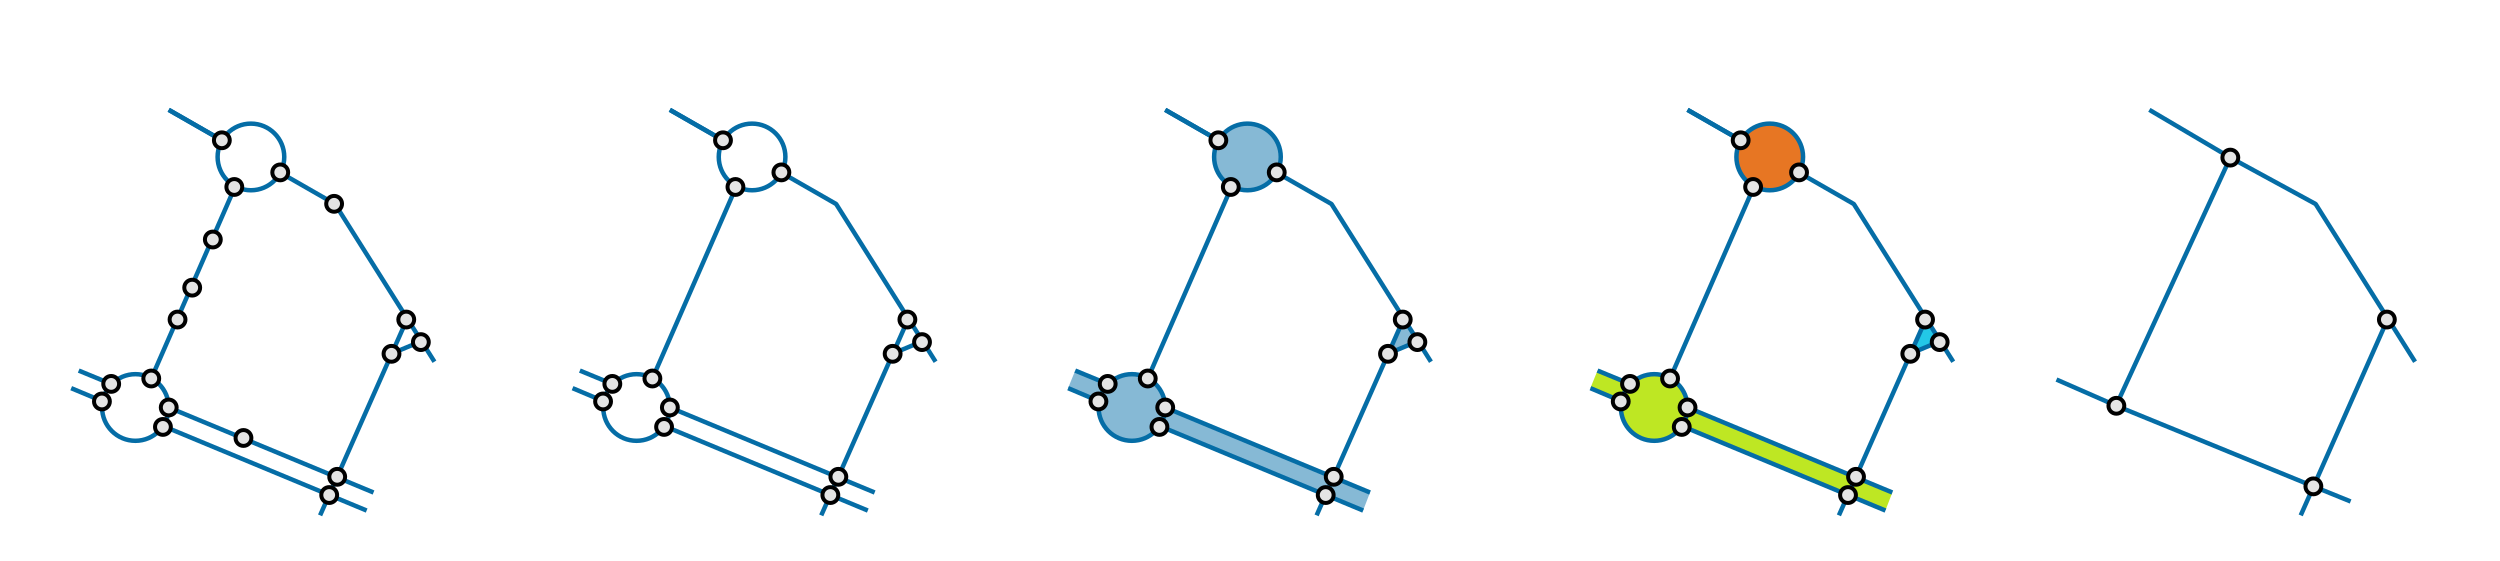
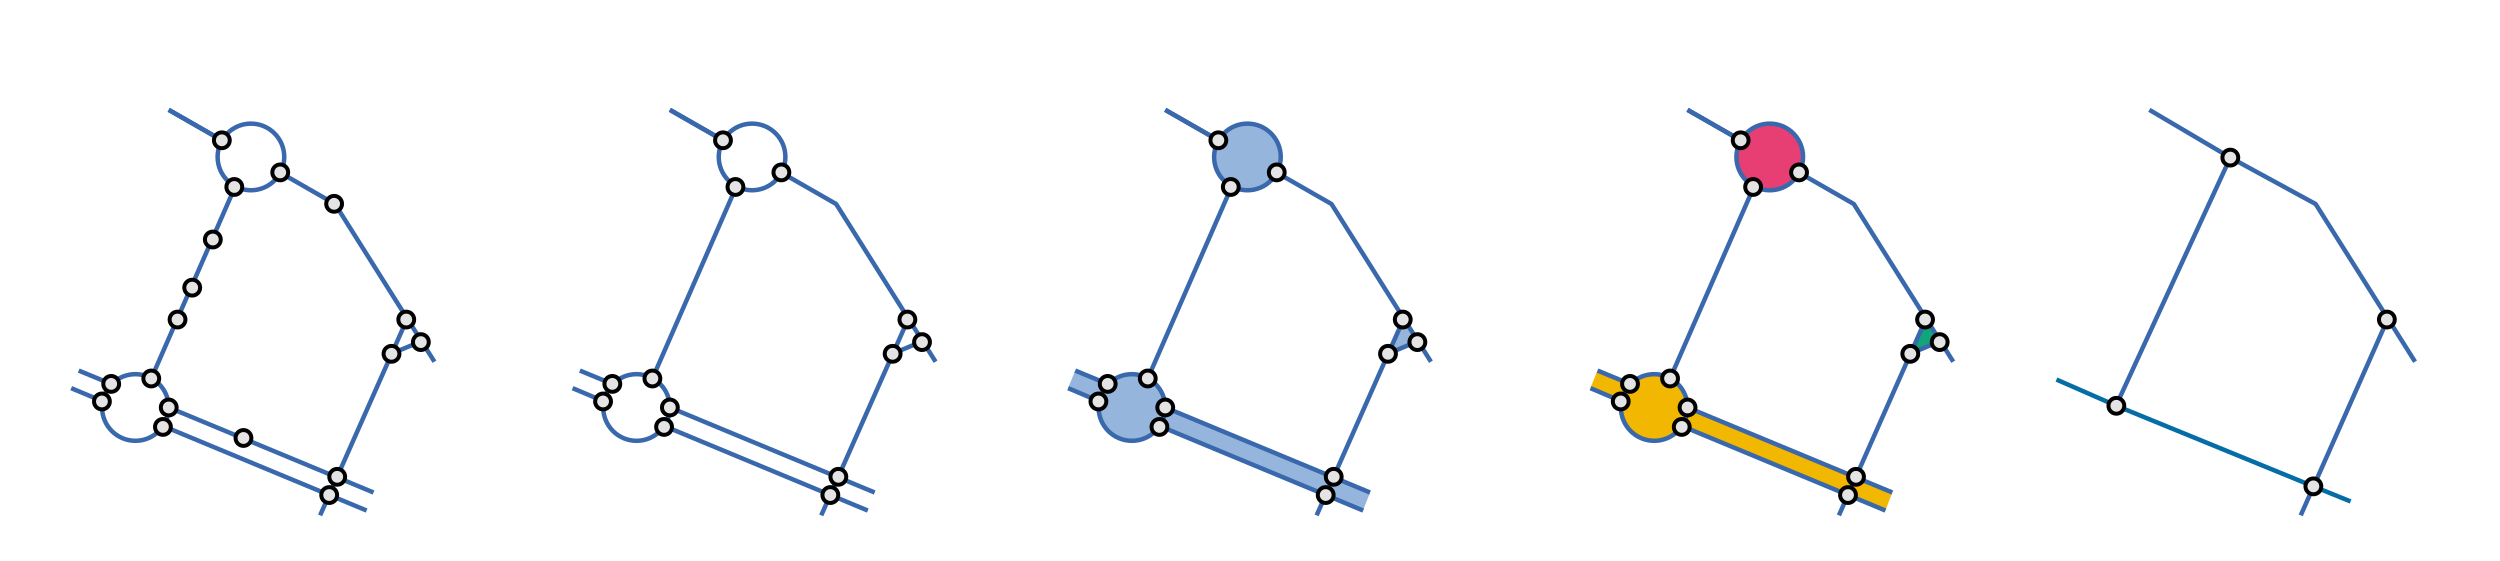
<svg xmlns="http://www.w3.org/2000/svg" width="100%" height="100%" viewBox="0 0 2083 467" version="1.1" xml:space="preserve" style="fill-rule:evenodd;clip-rule:evenodd;stroke-linejoin:round;stroke-miterlimit:1.5;">
  <g id="Artboard2" transform="matrix(1,0,0,1,-80.4907,0)">
    <rect x="80.491" y="0" width="416.946" height="466.16" style="fill:none;" />
    <g id="lines" transform="matrix(1,0,0,1,0.490746,0)">
-       <circle cx="192.82" cy="339.515" r="27.763" style="fill:none;stroke:rgb(5,109,166);stroke-width:3.75px;" />
+       <circle cx="192.82" cy="339.515" r="27.763" style="fill:none;stroke:rgb(57,105,172);stroke-width:3.75px;" />
      <g transform="matrix(1,0,0,1,96.253,-208.753)">
-         <circle cx="192.82" cy="339.515" r="27.763" style="fill:none;stroke:rgb(5,109,166);stroke-width:3.75px;" />
-       </g>
-       <path d="M206.024,315.364L276.266,154.713" style="fill:none;stroke:rgb(5,109,166);stroke-width:3.75px;" />
-       <path d="M220.583,91.532L264.844,116.884" style="fill:none;stroke:rgb(5,109,166);stroke-width:3.75px;" />
-       <path d="M220.583,91.532L264.844,116.884" style="fill:none;stroke:rgb(5,109,166);stroke-width:3.75px;" />
-       <g transform="matrix(1,0,0,1,94.2817,53.1129)">
-         <path d="M220.583,91.532L264.844,116.884L347.69,248.278" style="fill:none;stroke:rgb(5,109,166);stroke-width:3.75px;" />
-       </g>
-       <path d="M220.583,339.515L391.223,410.364" style="fill:none;stroke:rgb(5,109,166);stroke-width:3.75px;" />
+         <circle cx="192.82" cy="339.515" r="27.763" style="fill:none;stroke:rgb(57,105,172);stroke-width:3.75px;" />
+       </g>
+       <path d="M206.024,315.364L276.266,154.713" style="fill:none;stroke:rgb(57,105,172);stroke-width:3.75px;" />
+       <path d="M220.583,91.532L264.844,116.884" style="fill:none;stroke:rgb(57,105,172);stroke-width:3.75px;" />
+       <path d="M220.583,91.532L264.844,116.884" style="fill:none;stroke:rgb(57,105,172);stroke-width:3.75px;" />
+       <g transform="matrix(1,0,0,1,94.2817,53.1129)">
+         <path d="M220.583,91.532L264.844,116.884L347.69,248.278" style="fill:none;stroke:rgb(57,105,172);stroke-width:3.75px;" />
+       </g>
+       <path d="M220.583,339.515L391.223,410.364" style="fill:none;stroke:rgb(57,105,172);stroke-width:3.75px;" />
      <g transform="matrix(1,0,0,1,-5.72417,15.0302)">
-         <path d="M220.583,339.515L391.223,410.364" style="fill:none;stroke:rgb(5,109,166);stroke-width:3.75px;" />
+         <path d="M220.583,339.515L391.223,410.364" style="fill:none;stroke:rgb(57,105,172);stroke-width:3.75px;" />
      </g>
      <g transform="matrix(1,0,0,1,-219.707,-90.8956)">
-         <path d="M365.287,399.673L391.223,410.364" style="fill:none;stroke:rgb(5,109,166);stroke-width:3.75px;" />
+         <path d="M365.287,399.673L391.223,410.364" style="fill:none;stroke:rgb(57,105,172);stroke-width:3.75px;" />
      </g>
      <g transform="matrix(1,0,0,1,-225.431,-75.8653)">
-         <path d="M364.748,399.291L391.223,410.364" style="fill:none;stroke:rgb(5,109,166);stroke-width:3.75px;" />
-       </g>
-       <path d="M346.698,429.408L419.233,265.689L406.435,294.575L431.667,284.044" style="fill:none;stroke:rgb(5,109,166);stroke-width:3.75px;stroke-linejoin:miter;" />
+         <path d="M364.748,399.291L391.223,410.364" style="fill:none;stroke:rgb(57,105,172);stroke-width:3.75px;" />
+       </g>
+       <path d="M346.698,429.408L419.233,265.689L406.435,294.575L431.667,284.044" style="fill:none;stroke:rgb(57,105,172);stroke-width:3.75px;stroke-linejoin:miter;" />
    </g>
    <g id="nodes" transform="matrix(1,0,0,1,0.490746,0)">
      <g transform="matrix(1.82532,0,0,1.82532,-170.036,-260.277)">
        <circle cx="206.024" cy="315.364" r="3.612" style="fill:rgb(228,228,228);stroke:black;stroke-width:1.83px;stroke-linejoin:miter;" />
      </g>
      <g transform="matrix(1.82532,0,0,1.82532,-135.915,-335.967)">
        <circle cx="206.024" cy="315.364" r="3.612" style="fill:rgb(228,228,228);stroke:black;stroke-width:1.83px;stroke-linejoin:miter;" />
      </g>
      <g transform="matrix(1.82532,0,0,1.82532,-93.2002,-210.717)">
        <circle cx="206.024" cy="315.364" r="3.612" style="fill:rgb(228,228,228);stroke:black;stroke-width:1.83px;stroke-linejoin:miter;" />
      </g>
      <g transform="matrix(1.82532,0,0,1.82532,-118.728,-376.079)">
        <circle cx="206.024" cy="315.364" r="3.612" style="fill:rgb(228,228,228);stroke:black;stroke-width:1.83px;stroke-linejoin:miter;" />
      </g>
      <g transform="matrix(1.82532,0,0,1.82532,-148.131,-309.391)">
        <circle cx="206.024" cy="315.364" r="3.612" style="fill:rgb(228,228,228);stroke:black;stroke-width:1.83px;stroke-linejoin:miter;" />
      </g>
      <g transform="matrix(1.82532,0,0,1.82532,-100.837,-419.854)">
        <circle cx="206.024" cy="315.364" r="3.612" style="fill:rgb(228,228,228);stroke:black;stroke-width:1.83px;stroke-linejoin:miter;" />
      </g>
      <g transform="matrix(1.82532,0,0,1.82532,-62.5626,-431.996)">
        <circle cx="206.024" cy="315.364" r="3.612" style="fill:rgb(228,228,228);stroke:black;stroke-width:1.83px;stroke-linejoin:miter;" />
      </g>
      <g transform="matrix(1.82532,0,0,1.82532,42.4247,-309.391)">
        <circle cx="206.024" cy="315.364" r="3.612" style="fill:rgb(228,228,228);stroke:black;stroke-width:1.83px;stroke-linejoin:miter;" />
      </g>
      <g transform="matrix(1.82532,0,0,1.82532,-17.6729,-405.817)">
        <circle cx="206.024" cy="315.364" r="3.612" style="fill:rgb(228,228,228);stroke:black;stroke-width:1.83px;stroke-linejoin:miter;" />
      </g>
      <g transform="matrix(1.82532,0,0,1.82532,54.6075,-290.598)">
        <circle cx="206.024" cy="315.364" r="3.612" style="fill:rgb(228,228,228);stroke:black;stroke-width:1.83px;stroke-linejoin:miter;" />
      </g>
      <g transform="matrix(1.82532,0,0,1.82532,30.1342,-280.843)">
        <circle cx="206.024" cy="315.364" r="3.612" style="fill:rgb(228,228,228);stroke:black;stroke-width:1.83px;stroke-linejoin:miter;" />
      </g>
      <g transform="matrix(1.82532,0,0,1.82532,-111.215,-458.756)">
        <circle cx="206.024" cy="315.364" r="3.612" style="fill:rgb(228,228,228);stroke:black;stroke-width:1.83px;stroke-linejoin:miter;" />
      </g>
      <g transform="matrix(1.82532,0,0,1.82532,-203.412,-255.771)">
        <circle cx="206.024" cy="315.364" r="3.612" style="fill:rgb(228,228,228);stroke:black;stroke-width:1.83px;stroke-linejoin:miter;" />
      </g>
      <g transform="matrix(1.82532,0,0,1.82532,-211.136,-241.142)">
        <circle cx="206.024" cy="315.364" r="3.612" style="fill:rgb(228,228,228);stroke:black;stroke-width:1.83px;stroke-linejoin:miter;" />
      </g>
      <g transform="matrix(1.82532,0,0,1.82532,-155.476,-236.125)">
        <circle cx="206.024" cy="315.364" r="3.612" style="fill:rgb(228,228,228);stroke:black;stroke-width:1.83px;stroke-linejoin:miter;" />
      </g>
      <g transform="matrix(1.82532,0,0,1.82532,-160.308,-219.926)">
        <circle cx="206.024" cy="315.364" r="3.612" style="fill:rgb(228,228,228);stroke:black;stroke-width:1.83px;stroke-linejoin:miter;" />
      </g>
      <g transform="matrix(1.82532,0,0,1.82532,-15.0966,-178.358)">
        <circle cx="206.024" cy="315.364" r="3.612" style="fill:rgb(228,228,228);stroke:black;stroke-width:1.83px;stroke-linejoin:miter;" />
      </g>
      <g transform="matrix(1.82532,0,0,1.82532,-21.7682,-163.171)">
        <circle cx="206.024" cy="315.364" r="3.612" style="fill:rgb(228,228,228);stroke:black;stroke-width:1.83px;stroke-linejoin:miter;" />
      </g>
    </g>
  </g>
  <g id="Artboard3" transform="matrix(1,0,0,1,-80.0863,0)">
    <rect x="512.086" y="0" width="399.79" height="466.16" style="fill:none;" />
    <g id="lines1" transform="matrix(1,0,0,1,417.64,0)">
-       <circle cx="192.82" cy="339.515" r="27.763" style="fill:none;stroke:rgb(5,109,166);stroke-width:3.75px;" />
+       <circle cx="192.82" cy="339.515" r="27.763" style="fill:none;stroke:rgb(57,105,172);stroke-width:3.75px;" />
      <g transform="matrix(1,0,0,1,96.253,-208.753)">
-         <circle cx="192.82" cy="339.515" r="27.763" style="fill:none;stroke:rgb(5,109,166);stroke-width:3.75px;" />
-       </g>
-       <path d="M206.024,315.364L276.266,154.713" style="fill:none;stroke:rgb(5,109,166);stroke-width:3.75px;" />
-       <path d="M220.583,91.532L264.844,116.884" style="fill:none;stroke:rgb(5,109,166);stroke-width:3.75px;" />
-       <path d="M220.583,91.532L264.844,116.884" style="fill:none;stroke:rgb(5,109,166);stroke-width:3.75px;" />
-       <g transform="matrix(1,0,0,1,94.2817,53.1129)">
-         <path d="M220.583,91.532L264.844,116.884L347.69,248.278" style="fill:none;stroke:rgb(5,109,166);stroke-width:3.75px;" />
-       </g>
-       <path d="M220.583,339.515L391.223,410.364" style="fill:none;stroke:rgb(5,109,166);stroke-width:3.75px;" />
+         <circle cx="192.82" cy="339.515" r="27.763" style="fill:none;stroke:rgb(57,105,172);stroke-width:3.75px;" />
+       </g>
+       <path d="M206.024,315.364L276.266,154.713" style="fill:none;stroke:rgb(57,105,172);stroke-width:3.75px;" />
+       <path d="M220.583,91.532L264.844,116.884" style="fill:none;stroke:rgb(57,105,172);stroke-width:3.75px;" />
+       <path d="M220.583,91.532L264.844,116.884" style="fill:none;stroke:rgb(57,105,172);stroke-width:3.75px;" />
+       <g transform="matrix(1,0,0,1,94.2817,53.1129)">
+         <path d="M220.583,91.532L264.844,116.884L347.69,248.278" style="fill:none;stroke:rgb(57,105,172);stroke-width:3.75px;" />
+       </g>
+       <path d="M220.583,339.515L391.223,410.364" style="fill:none;stroke:rgb(57,105,172);stroke-width:3.75px;" />
      <g transform="matrix(1,0,0,1,-5.72417,15.0302)">
-         <path d="M220.583,339.515L391.223,410.364" style="fill:none;stroke:rgb(5,109,166);stroke-width:3.75px;" />
+         <path d="M220.583,339.515L391.223,410.364" style="fill:none;stroke:rgb(57,105,172);stroke-width:3.75px;" />
      </g>
      <g transform="matrix(1,0,0,1,-219.707,-90.8956)">
-         <path d="M365.287,399.673L391.223,410.364" style="fill:none;stroke:rgb(5,109,166);stroke-width:3.75px;" />
+         <path d="M365.287,399.673L391.223,410.364" style="fill:none;stroke:rgb(57,105,172);stroke-width:3.75px;" />
      </g>
      <g transform="matrix(1,0,0,1,-225.431,-75.8653)">
-         <path d="M364.934,399.291L391.223,410.364" style="fill:none;stroke:rgb(5,109,166);stroke-width:3.75px;" />
-       </g>
-       <path d="M346.698,429.408L419.233,265.689L406.435,294.575L431.667,284.044" style="fill:none;stroke:rgb(5,109,166);stroke-width:3.75px;stroke-linejoin:miter;" />
+         <path d="M364.934,399.291L391.223,410.364" style="fill:none;stroke:rgb(57,105,172);stroke-width:3.75px;" />
+       </g>
+       <path d="M346.698,429.408L419.233,265.689L406.435,294.575L431.667,284.044" style="fill:none;stroke:rgb(57,105,172);stroke-width:3.75px;stroke-linejoin:miter;" />
    </g>
    <g id="nodes1" transform="matrix(1,0,0,1,417.64,0)">
      <g transform="matrix(1.82532,0,0,1.82532,-170.036,-260.277)">
        <circle cx="206.024" cy="315.364" r="3.612" style="fill:rgb(228,228,228);stroke:black;stroke-width:1.83px;stroke-linejoin:miter;" />
      </g>
      <g transform="matrix(1.82532,0,0,1.82532,-100.837,-419.854)">
        <circle cx="206.024" cy="315.364" r="3.612" style="fill:rgb(228,228,228);stroke:black;stroke-width:1.83px;stroke-linejoin:miter;" />
      </g>
      <g transform="matrix(1.82532,0,0,1.82532,-62.5626,-431.996)">
        <circle cx="206.024" cy="315.364" r="3.612" style="fill:rgb(228,228,228);stroke:black;stroke-width:1.83px;stroke-linejoin:miter;" />
      </g>
      <g transform="matrix(1.82532,0,0,1.82532,42.4247,-309.391)">
        <circle cx="206.024" cy="315.364" r="3.612" style="fill:rgb(228,228,228);stroke:black;stroke-width:1.83px;stroke-linejoin:miter;" />
      </g>
      <g transform="matrix(1.82532,0,0,1.82532,54.6075,-290.598)">
        <circle cx="206.024" cy="315.364" r="3.612" style="fill:rgb(228,228,228);stroke:black;stroke-width:1.83px;stroke-linejoin:miter;" />
      </g>
      <g transform="matrix(1.82532,0,0,1.82532,30.1342,-280.843)">
        <circle cx="206.024" cy="315.364" r="3.612" style="fill:rgb(228,228,228);stroke:black;stroke-width:1.83px;stroke-linejoin:miter;" />
      </g>
      <g transform="matrix(1.82532,0,0,1.82532,-111.215,-458.756)">
        <circle cx="206.024" cy="315.364" r="3.612" style="fill:rgb(228,228,228);stroke:black;stroke-width:1.83px;stroke-linejoin:miter;" />
      </g>
      <g transform="matrix(1.82532,0,0,1.82532,-203.412,-255.771)">
        <circle cx="206.024" cy="315.364" r="3.612" style="fill:rgb(228,228,228);stroke:black;stroke-width:1.83px;stroke-linejoin:miter;" />
      </g>
      <g transform="matrix(1.82532,0,0,1.82532,-211.136,-241.142)">
        <circle cx="206.024" cy="315.364" r="3.612" style="fill:rgb(228,228,228);stroke:black;stroke-width:1.83px;stroke-linejoin:miter;" />
      </g>
      <g transform="matrix(1.82532,0,0,1.82532,-155.476,-236.125)">
        <circle cx="206.024" cy="315.364" r="3.612" style="fill:rgb(228,228,228);stroke:black;stroke-width:1.83px;stroke-linejoin:miter;" />
      </g>
      <g transform="matrix(1.82532,0,0,1.82532,-160.308,-219.926)">
        <circle cx="206.024" cy="315.364" r="3.612" style="fill:rgb(228,228,228);stroke:black;stroke-width:1.83px;stroke-linejoin:miter;" />
      </g>
      <g transform="matrix(1.82532,0,0,1.82532,-15.0966,-178.358)">
        <circle cx="206.024" cy="315.364" r="3.612" style="fill:rgb(228,228,228);stroke:black;stroke-width:1.83px;stroke-linejoin:miter;" />
      </g>
      <g transform="matrix(1.82532,0,0,1.82532,-21.7682,-163.171)">
        <circle cx="206.024" cy="315.364" r="3.612" style="fill:rgb(228,228,228);stroke:black;stroke-width:1.83px;stroke-linejoin:miter;" />
      </g>
    </g>
  </g>
  <g id="Artboard4" transform="matrix(1,0,0,1,-80.9965,0)">
    <rect x="932.996" y="0" width="421.905" height="466.16" style="fill:none;" />
    <g id="artifacts" transform="matrix(1,0,0,1,0.996458,0)">
-       <path d="M1215.87,424.956L1046.04,355.715L1052.63,341.731L1221.51,410.364L1215.87,424.956Z" style="fill:rgb(134,185,213);" />
-       <path d="M969.967,323.218L975.866,308.778L1004.05,319.469L996.079,334.499L969.967,323.218Z" style="fill:rgb(134,185,213);" />
+       <path d="M1215.87,424.956L1046.04,355.715L1052.63,341.731L1221.51,410.364L1215.87,424.956Z" style="fill:rgb(150,181,220);" />
+       <path d="M969.967,323.218L975.866,308.778L1004.05,319.469L996.079,334.499L969.967,323.218Z" style="fill:rgb(150,181,220);" />
      <g transform="matrix(1,0,0,1,830.286,0)">
-         <circle cx="192.82" cy="339.515" r="27.763" style="fill:rgb(134,185,213);" />
+         <circle cx="192.82" cy="339.515" r="27.763" style="fill:rgb(150,181,220);" />
      </g>
      <g transform="matrix(1,0,0,1,926.539,-208.753)">
-         <circle cx="192.82" cy="339.515" r="27.763" style="fill:rgb(134,185,213);" />
-       </g>
-       <path d="M1237.45,294.632L1248.85,265.689L1261.95,285.686L1237.45,294.632Z" style="fill:rgb(134,185,213);" />
+         <circle cx="192.82" cy="339.515" r="27.763" style="fill:rgb(150,181,220);" />
+       </g>
+       <path d="M1237.45,294.632L1248.85,265.689L1261.95,285.686L1237.45,294.632Z" style="fill:rgb(150,181,220);" />
    </g>
    <g id="lines2" transform="matrix(1,0,0,1,831.283,0)">
-       <circle cx="192.82" cy="339.515" r="27.763" style="fill:none;stroke:rgb(5,109,166);stroke-width:3.75px;" />
+       <circle cx="192.82" cy="339.515" r="27.763" style="fill:none;stroke:rgb(57,105,172);stroke-width:3.75px;" />
      <g transform="matrix(1,0,0,1,96.253,-208.753)">
-         <circle cx="192.82" cy="339.515" r="27.763" style="fill:none;stroke:rgb(5,109,166);stroke-width:3.75px;" />
-       </g>
-       <path d="M206.024,315.364L276.266,154.713" style="fill:none;stroke:rgb(5,109,166);stroke-width:3.75px;" />
-       <path d="M220.583,91.532L264.844,116.884" style="fill:none;stroke:rgb(5,109,166);stroke-width:3.75px;" />
-       <path d="M220.583,91.532L264.844,116.884" style="fill:none;stroke:rgb(5,109,166);stroke-width:3.75px;" />
-       <g transform="matrix(1,0,0,1,94.2817,53.1129)">
-         <path d="M220.583,91.532L264.844,116.884L347.69,248.278" style="fill:none;stroke:rgb(5,109,166);stroke-width:3.75px;" />
-       </g>
-       <path d="M220.583,339.515L391.223,410.364" style="fill:none;stroke:rgb(5,109,166);stroke-width:3.75px;" />
+         <circle cx="192.82" cy="339.515" r="27.763" style="fill:none;stroke:rgb(57,105,172);stroke-width:3.75px;" />
+       </g>
+       <path d="M206.024,315.364L276.266,154.713" style="fill:none;stroke:rgb(57,105,172);stroke-width:3.75px;" />
+       <path d="M220.583,91.532L264.844,116.884" style="fill:none;stroke:rgb(57,105,172);stroke-width:3.75px;" />
+       <path d="M220.583,91.532L264.844,116.884" style="fill:none;stroke:rgb(57,105,172);stroke-width:3.75px;" />
+       <g transform="matrix(1,0,0,1,94.2817,53.1129)">
+         <path d="M220.583,91.532L264.844,116.884L347.69,248.278" style="fill:none;stroke:rgb(57,105,172);stroke-width:3.75px;" />
+       </g>
+       <path d="M220.583,339.515L391.223,410.364" style="fill:none;stroke:rgb(57,105,172);stroke-width:3.75px;" />
      <g transform="matrix(1,0,0,1,-5.72417,15.0302)">
-         <path d="M220.583,339.515L391.223,410.364" style="fill:none;stroke:rgb(5,109,166);stroke-width:3.75px;" />
+         <path d="M220.583,339.515L391.223,410.364" style="fill:none;stroke:rgb(57,105,172);stroke-width:3.75px;" />
      </g>
      <g transform="matrix(1,0,0,1,-219.707,-90.8956)">
-         <path d="M365.287,399.673L391.223,410.364" style="fill:none;stroke:rgb(5,109,166);stroke-width:3.75px;" />
+         <path d="M365.287,399.673L391.223,410.364" style="fill:none;stroke:rgb(57,105,172);stroke-width:3.75px;" />
      </g>
      <g transform="matrix(1,0,0,1,-225.431,-75.8653)">
-         <path d="M365.111,399.291L391.223,410.364" style="fill:none;stroke:rgb(5,109,166);stroke-width:3.75px;" />
-       </g>
-       <path d="M346.698,429.408L419.233,265.689L406.435,294.575L431.667,284.044" style="fill:none;stroke:rgb(5,109,166);stroke-width:3.75px;stroke-linejoin:miter;" />
+         <path d="M365.111,399.291L391.223,410.364" style="fill:none;stroke:rgb(57,105,172);stroke-width:3.75px;" />
+       </g>
+       <path d="M346.698,429.408L419.233,265.689L406.435,294.575L431.667,284.044" style="fill:none;stroke:rgb(57,105,172);stroke-width:3.75px;stroke-linejoin:miter;" />
    </g>
    <g id="nodes2" transform="matrix(1,0,0,1,831.283,0)">
      <g transform="matrix(1.82532,0,0,1.82532,-170.036,-260.277)">
        <circle cx="206.024" cy="315.364" r="3.612" style="fill:rgb(228,228,228);stroke:black;stroke-width:1.83px;stroke-linejoin:miter;" />
      </g>
      <g transform="matrix(1.82532,0,0,1.82532,-100.837,-419.854)">
        <circle cx="206.024" cy="315.364" r="3.612" style="fill:rgb(228,228,228);stroke:black;stroke-width:1.83px;stroke-linejoin:miter;" />
      </g>
      <g transform="matrix(1.82532,0,0,1.82532,-62.5626,-431.996)">
        <circle cx="206.024" cy="315.364" r="3.612" style="fill:rgb(228,228,228);stroke:black;stroke-width:1.83px;stroke-linejoin:miter;" />
      </g>
      <g transform="matrix(1.82532,0,0,1.82532,42.4247,-309.391)">
        <circle cx="206.024" cy="315.364" r="3.612" style="fill:rgb(228,228,228);stroke:black;stroke-width:1.83px;stroke-linejoin:miter;" />
      </g>
      <g transform="matrix(1.82532,0,0,1.82532,54.6075,-290.598)">
        <circle cx="206.024" cy="315.364" r="3.612" style="fill:rgb(228,228,228);stroke:black;stroke-width:1.83px;stroke-linejoin:miter;" />
      </g>
      <g transform="matrix(1.82532,0,0,1.82532,30.1342,-280.843)">
        <circle cx="206.024" cy="315.364" r="3.612" style="fill:rgb(228,228,228);stroke:black;stroke-width:1.83px;stroke-linejoin:miter;" />
      </g>
      <g transform="matrix(1.82532,0,0,1.82532,-111.215,-458.756)">
        <circle cx="206.024" cy="315.364" r="3.612" style="fill:rgb(228,228,228);stroke:black;stroke-width:1.83px;stroke-linejoin:miter;" />
      </g>
      <g transform="matrix(1.82532,0,0,1.82532,-203.412,-255.771)">
        <circle cx="206.024" cy="315.364" r="3.612" style="fill:rgb(228,228,228);stroke:black;stroke-width:1.83px;stroke-linejoin:miter;" />
      </g>
      <g transform="matrix(1.82532,0,0,1.82532,-211.136,-241.142)">
        <circle cx="206.024" cy="315.364" r="3.612" style="fill:rgb(228,228,228);stroke:black;stroke-width:1.83px;stroke-linejoin:miter;" />
      </g>
      <g transform="matrix(1.82532,0,0,1.82532,-155.476,-236.125)">
        <circle cx="206.024" cy="315.364" r="3.612" style="fill:rgb(228,228,228);stroke:black;stroke-width:1.83px;stroke-linejoin:miter;" />
      </g>
      <g transform="matrix(1.82532,0,0,1.82532,-160.308,-219.926)">
        <circle cx="206.024" cy="315.364" r="3.612" style="fill:rgb(228,228,228);stroke:black;stroke-width:1.83px;stroke-linejoin:miter;" />
      </g>
      <g transform="matrix(1.82532,0,0,1.82532,-15.0966,-178.358)">
        <circle cx="206.024" cy="315.364" r="3.612" style="fill:rgb(228,228,228);stroke:black;stroke-width:1.83px;stroke-linejoin:miter;" />
      </g>
      <g transform="matrix(1.82532,0,0,1.82532,-21.7682,-163.171)">
        <circle cx="206.024" cy="315.364" r="3.612" style="fill:rgb(228,228,228);stroke:black;stroke-width:1.83px;stroke-linejoin:miter;" />
      </g>
    </g>
  </g>
  <g id="Artboard5" transform="matrix(1,0,0,1,-80.905,0)">
    <rect x="1353.9" y="0" width="418.694" height="466.16" style="fill:none;" />
    <g id="artifacts1" transform="matrix(1,0,0,1,436.092,0)">
-       <path d="M1215.87,424.956L1046.04,355.715L1052.63,341.731L1221.51,410.364L1215.87,424.956Z" style="fill:rgb(190,231,35);" />
-       <path d="M969.967,323.218L975.866,308.778L1004.05,319.469L996.079,334.499L969.967,323.218Z" style="fill:rgb(190,231,35);" />
+       <path d="M1215.87,424.956L1046.04,355.715L1052.63,341.731L1221.51,410.364L1215.87,424.956Z" style="fill:rgb(242,183,1);" />
+       <path d="M969.967,323.218L975.866,308.778L1004.05,319.469L996.079,334.499L969.967,323.218Z" style="fill:rgb(242,183,1);" />
      <g transform="matrix(1,0,0,1,830.286,0)">
-         <circle cx="192.82" cy="339.515" r="27.763" style="fill:rgb(190,231,35);" />
+         <circle cx="192.82" cy="339.515" r="27.763" style="fill:rgb(242,183,1);" />
      </g>
      <g transform="matrix(1,0,0,1,926.539,-208.753)">
-         <circle cx="192.82" cy="339.515" r="27.763" style="fill:rgb(231,118,35);" />
-       </g>
-       <path d="M1237.45,294.632L1248.85,265.689L1261.95,285.686L1237.45,294.632Z" style="fill:rgb(35,199,231);" />
+         <circle cx="192.82" cy="339.515" r="27.763" style="fill:rgb(231,63,116);" />
+       </g>
+       <path d="M1237.45,294.632L1248.85,265.689L1261.95,285.686L1237.45,294.632Z" style="fill:rgb(17,165,121);" />
    </g>
    <g id="lines3" transform="matrix(1,0,0,1,1266.38,0)">
-       <circle cx="192.82" cy="339.515" r="27.763" style="fill:none;stroke:rgb(5,109,166);stroke-width:3.75px;" />
+       <circle cx="192.82" cy="339.515" r="27.763" style="fill:none;stroke:rgb(57,105,172);stroke-width:3.75px;" />
      <g transform="matrix(1,0,0,1,96.253,-208.753)">
-         <circle cx="192.82" cy="339.515" r="27.763" style="fill:none;stroke:rgb(5,109,166);stroke-width:3.75px;" />
-       </g>
-       <path d="M206.024,315.364L276.266,154.713" style="fill:none;stroke:rgb(5,109,166);stroke-width:3.75px;" />
-       <path d="M220.583,91.532L264.844,116.884" style="fill:none;stroke:rgb(5,109,166);stroke-width:3.75px;" />
-       <path d="M220.583,91.532L264.844,116.884" style="fill:none;stroke:rgb(5,109,166);stroke-width:3.75px;" />
-       <g transform="matrix(1,0,0,1,94.2817,53.1129)">
-         <path d="M220.583,91.532L264.844,116.884L347.69,248.278" style="fill:none;stroke:rgb(5,109,166);stroke-width:3.75px;" />
-       </g>
-       <path d="M220.583,339.515L391.223,410.364" style="fill:none;stroke:rgb(5,109,166);stroke-width:3.75px;" />
+         <circle cx="192.82" cy="339.515" r="27.763" style="fill:none;stroke:rgb(57,105,172);stroke-width:3.75px;" />
+       </g>
+       <path d="M206.024,315.364L276.266,154.713" style="fill:none;stroke:rgb(57,105,172);stroke-width:3.75px;" />
+       <path d="M220.583,91.532L264.844,116.884" style="fill:none;stroke:rgb(57,105,172);stroke-width:3.75px;" />
+       <path d="M220.583,91.532L264.844,116.884" style="fill:none;stroke:rgb(57,105,172);stroke-width:3.75px;" />
+       <g transform="matrix(1,0,0,1,94.2817,53.1129)">
+         <path d="M220.583,91.532L264.844,116.884L347.69,248.278" style="fill:none;stroke:rgb(57,105,172);stroke-width:3.75px;" />
+       </g>
+       <path d="M220.583,339.515L391.223,410.364" style="fill:none;stroke:rgb(57,105,172);stroke-width:3.75px;" />
      <g transform="matrix(1,0,0,1,-5.72417,15.0302)">
-         <path d="M220.583,339.515L391.223,410.364" style="fill:none;stroke:rgb(5,109,166);stroke-width:3.75px;" />
+         <path d="M220.583,339.515L391.223,410.364" style="fill:none;stroke:rgb(57,105,172);stroke-width:3.75px;" />
      </g>
      <g transform="matrix(1,0,0,1,-219.707,-90.8956)">
-         <path d="M365.287,399.673L391.223,410.364" style="fill:none;stroke:rgb(5,109,166);stroke-width:3.75px;" />
+         <path d="M365.287,399.673L391.223,410.364" style="fill:none;stroke:rgb(57,105,172);stroke-width:3.75px;" />
      </g>
      <g transform="matrix(1,0,0,1,-225.431,-75.8653)">
-         <path d="M365.111,399.291L391.223,410.364" style="fill:none;stroke:rgb(5,109,166);stroke-width:3.75px;" />
-       </g>
-       <path d="M346.698,429.408L419.233,265.689L406.435,294.575L431.667,284.044" style="fill:none;stroke:rgb(5,109,166);stroke-width:3.75px;stroke-linejoin:miter;" />
+         <path d="M365.111,399.291L391.223,410.364" style="fill:none;stroke:rgb(57,105,172);stroke-width:3.75px;" />
+       </g>
+       <path d="M346.698,429.408L419.233,265.689L406.435,294.575L431.667,284.044" style="fill:none;stroke:rgb(57,105,172);stroke-width:3.75px;stroke-linejoin:miter;" />
    </g>
    <g id="nodes3" transform="matrix(1,0,0,1,1266.38,0)">
      <g transform="matrix(1.82532,0,0,1.82532,-170.036,-260.277)">
        <circle cx="206.024" cy="315.364" r="3.612" style="fill:rgb(228,228,228);stroke:black;stroke-width:1.83px;stroke-linejoin:miter;" />
      </g>
      <g transform="matrix(1.82532,0,0,1.82532,-100.837,-419.854)">
        <circle cx="206.024" cy="315.364" r="3.612" style="fill:rgb(228,228,228);stroke:black;stroke-width:1.83px;stroke-linejoin:miter;" />
      </g>
      <g transform="matrix(1.82532,0,0,1.82532,-62.5626,-431.996)">
        <circle cx="206.024" cy="315.364" r="3.612" style="fill:rgb(228,228,228);stroke:black;stroke-width:1.83px;stroke-linejoin:miter;" />
      </g>
      <g transform="matrix(1.82532,0,0,1.82532,42.4247,-309.391)">
        <circle cx="206.024" cy="315.364" r="3.612" style="fill:rgb(228,228,228);stroke:black;stroke-width:1.83px;stroke-linejoin:miter;" />
      </g>
      <g transform="matrix(1.82532,0,0,1.82532,54.6075,-290.598)">
        <circle cx="206.024" cy="315.364" r="3.612" style="fill:rgb(228,228,228);stroke:black;stroke-width:1.83px;stroke-linejoin:miter;" />
      </g>
      <g transform="matrix(1.82532,0,0,1.82532,30.1342,-280.843)">
        <circle cx="206.024" cy="315.364" r="3.612" style="fill:rgb(228,228,228);stroke:black;stroke-width:1.83px;stroke-linejoin:miter;" />
      </g>
      <g transform="matrix(1.82532,0,0,1.82532,-111.215,-458.756)">
        <circle cx="206.024" cy="315.364" r="3.612" style="fill:rgb(228,228,228);stroke:black;stroke-width:1.83px;stroke-linejoin:miter;" />
      </g>
      <g transform="matrix(1.82532,0,0,1.82532,-203.412,-255.771)">
        <circle cx="206.024" cy="315.364" r="3.612" style="fill:rgb(228,228,228);stroke:black;stroke-width:1.83px;stroke-linejoin:miter;" />
      </g>
      <g transform="matrix(1.82532,0,0,1.82532,-211.136,-241.142)">
        <circle cx="206.024" cy="315.364" r="3.612" style="fill:rgb(228,228,228);stroke:black;stroke-width:1.83px;stroke-linejoin:miter;" />
      </g>
      <g transform="matrix(1.82532,0,0,1.82532,-155.476,-236.125)">
        <circle cx="206.024" cy="315.364" r="3.612" style="fill:rgb(228,228,228);stroke:black;stroke-width:1.83px;stroke-linejoin:miter;" />
      </g>
      <g transform="matrix(1.82532,0,0,1.82532,-160.308,-219.926)">
        <circle cx="206.024" cy="315.364" r="3.612" style="fill:rgb(228,228,228);stroke:black;stroke-width:1.83px;stroke-linejoin:miter;" />
      </g>
      <g transform="matrix(1.82532,0,0,1.82532,-15.0966,-178.358)">
        <circle cx="206.024" cy="315.364" r="3.612" style="fill:rgb(228,228,228);stroke:black;stroke-width:1.83px;stroke-linejoin:miter;" />
      </g>
      <g transform="matrix(1.82532,0,0,1.82532,-21.7682,-163.171)">
        <circle cx="206.024" cy="315.364" r="3.612" style="fill:rgb(228,228,228);stroke:black;stroke-width:1.83px;stroke-linejoin:miter;" />
      </g>
    </g>
  </g>
  <g id="Artboard6" transform="matrix(1,0,0,1,-80.6941,0)">
    <rect x="1771.69" y="0" width="391.057" height="466.16" style="fill:none;" />
    <g id="lines4" transform="matrix(1,0,0,1,1650.95,0)">
-       <path d="M192.402,338.943L288.051,131.318" style="fill:none;stroke:rgb(5,109,166);stroke-width:3.75px;" />
-       <path d="M220.583,91.532L288.051,131.318" style="fill:none;stroke:rgb(5,109,166);stroke-width:3.75px;" />
-       <g transform="matrix(1,0,0,1,94.2817,53.1129)">
-         <path d="M193.77,78.205L264.844,116.884L347.69,248.278" style="fill:none;stroke:rgb(5,109,166);stroke-width:3.75px;" />
-       </g>
-       <path d="M346.698,429.408L419.233,265.689L406.435,294.575" style="fill:none;stroke:rgb(5,109,166);stroke-width:3.75px;stroke-linejoin:miter;" />
+       <path d="M192.402,338.943L288.051,131.318" style="fill:none;stroke:rgb(57,105,172);stroke-width:3.75px;" />
+       <path d="M220.583,91.532L288.051,131.318" style="fill:none;stroke:rgb(57,105,172);stroke-width:3.75px;" />
+       <g transform="matrix(1,0,0,1,94.2817,53.1129)">
+         <path d="M193.77,78.205L264.844,116.884L347.69,248.278" style="fill:none;stroke:rgb(57,105,172);stroke-width:3.75px;" />
+       </g>
+       <path d="M346.698,429.408L419.233,265.689L406.435,294.575" style="fill:none;stroke:rgb(57,105,172);stroke-width:3.75px;stroke-linejoin:miter;" />
      <g transform="matrix(1,0,0,1,-1222.44,0)">
        <path d="M1365.63,316.251L1415.55,338.109L1579.69,405.238L1610.71,417.833" style="fill:none;stroke:rgb(5,109,166);stroke-width:3.75px;stroke-linejoin:miter;" />
      </g>
    </g>
    <g id="nodes4" transform="matrix(1,0,0,1,1650.95,0)">
      <g transform="matrix(1.82532,0,0,1.82532,-182.954,-237.531)">
        <circle cx="206.024" cy="315.364" r="3.612" style="fill:rgb(228,228,228);stroke:black;stroke-width:1.83px;stroke-linejoin:miter;" />
      </g>
      <g transform="matrix(1.82532,0,0,1.82532,-88.0078,-444.323)">
        <circle cx="206.024" cy="315.364" r="3.612" style="fill:rgb(228,228,228);stroke:black;stroke-width:1.83px;stroke-linejoin:miter;" />
      </g>
      <g transform="matrix(1.82532,0,0,1.82532,42.4247,-309.391)">
        <circle cx="206.024" cy="315.364" r="3.612" style="fill:rgb(228,228,228);stroke:black;stroke-width:1.83px;stroke-linejoin:miter;" />
      </g>
      <g transform="matrix(1.82532,0,0,1.82532,-18.8097,-170.403)">
        <circle cx="206.024" cy="315.364" r="3.612" style="fill:rgb(228,228,228);stroke:black;stroke-width:1.83px;stroke-linejoin:miter;" />
      </g>
    </g>
  </g>
</svg>
